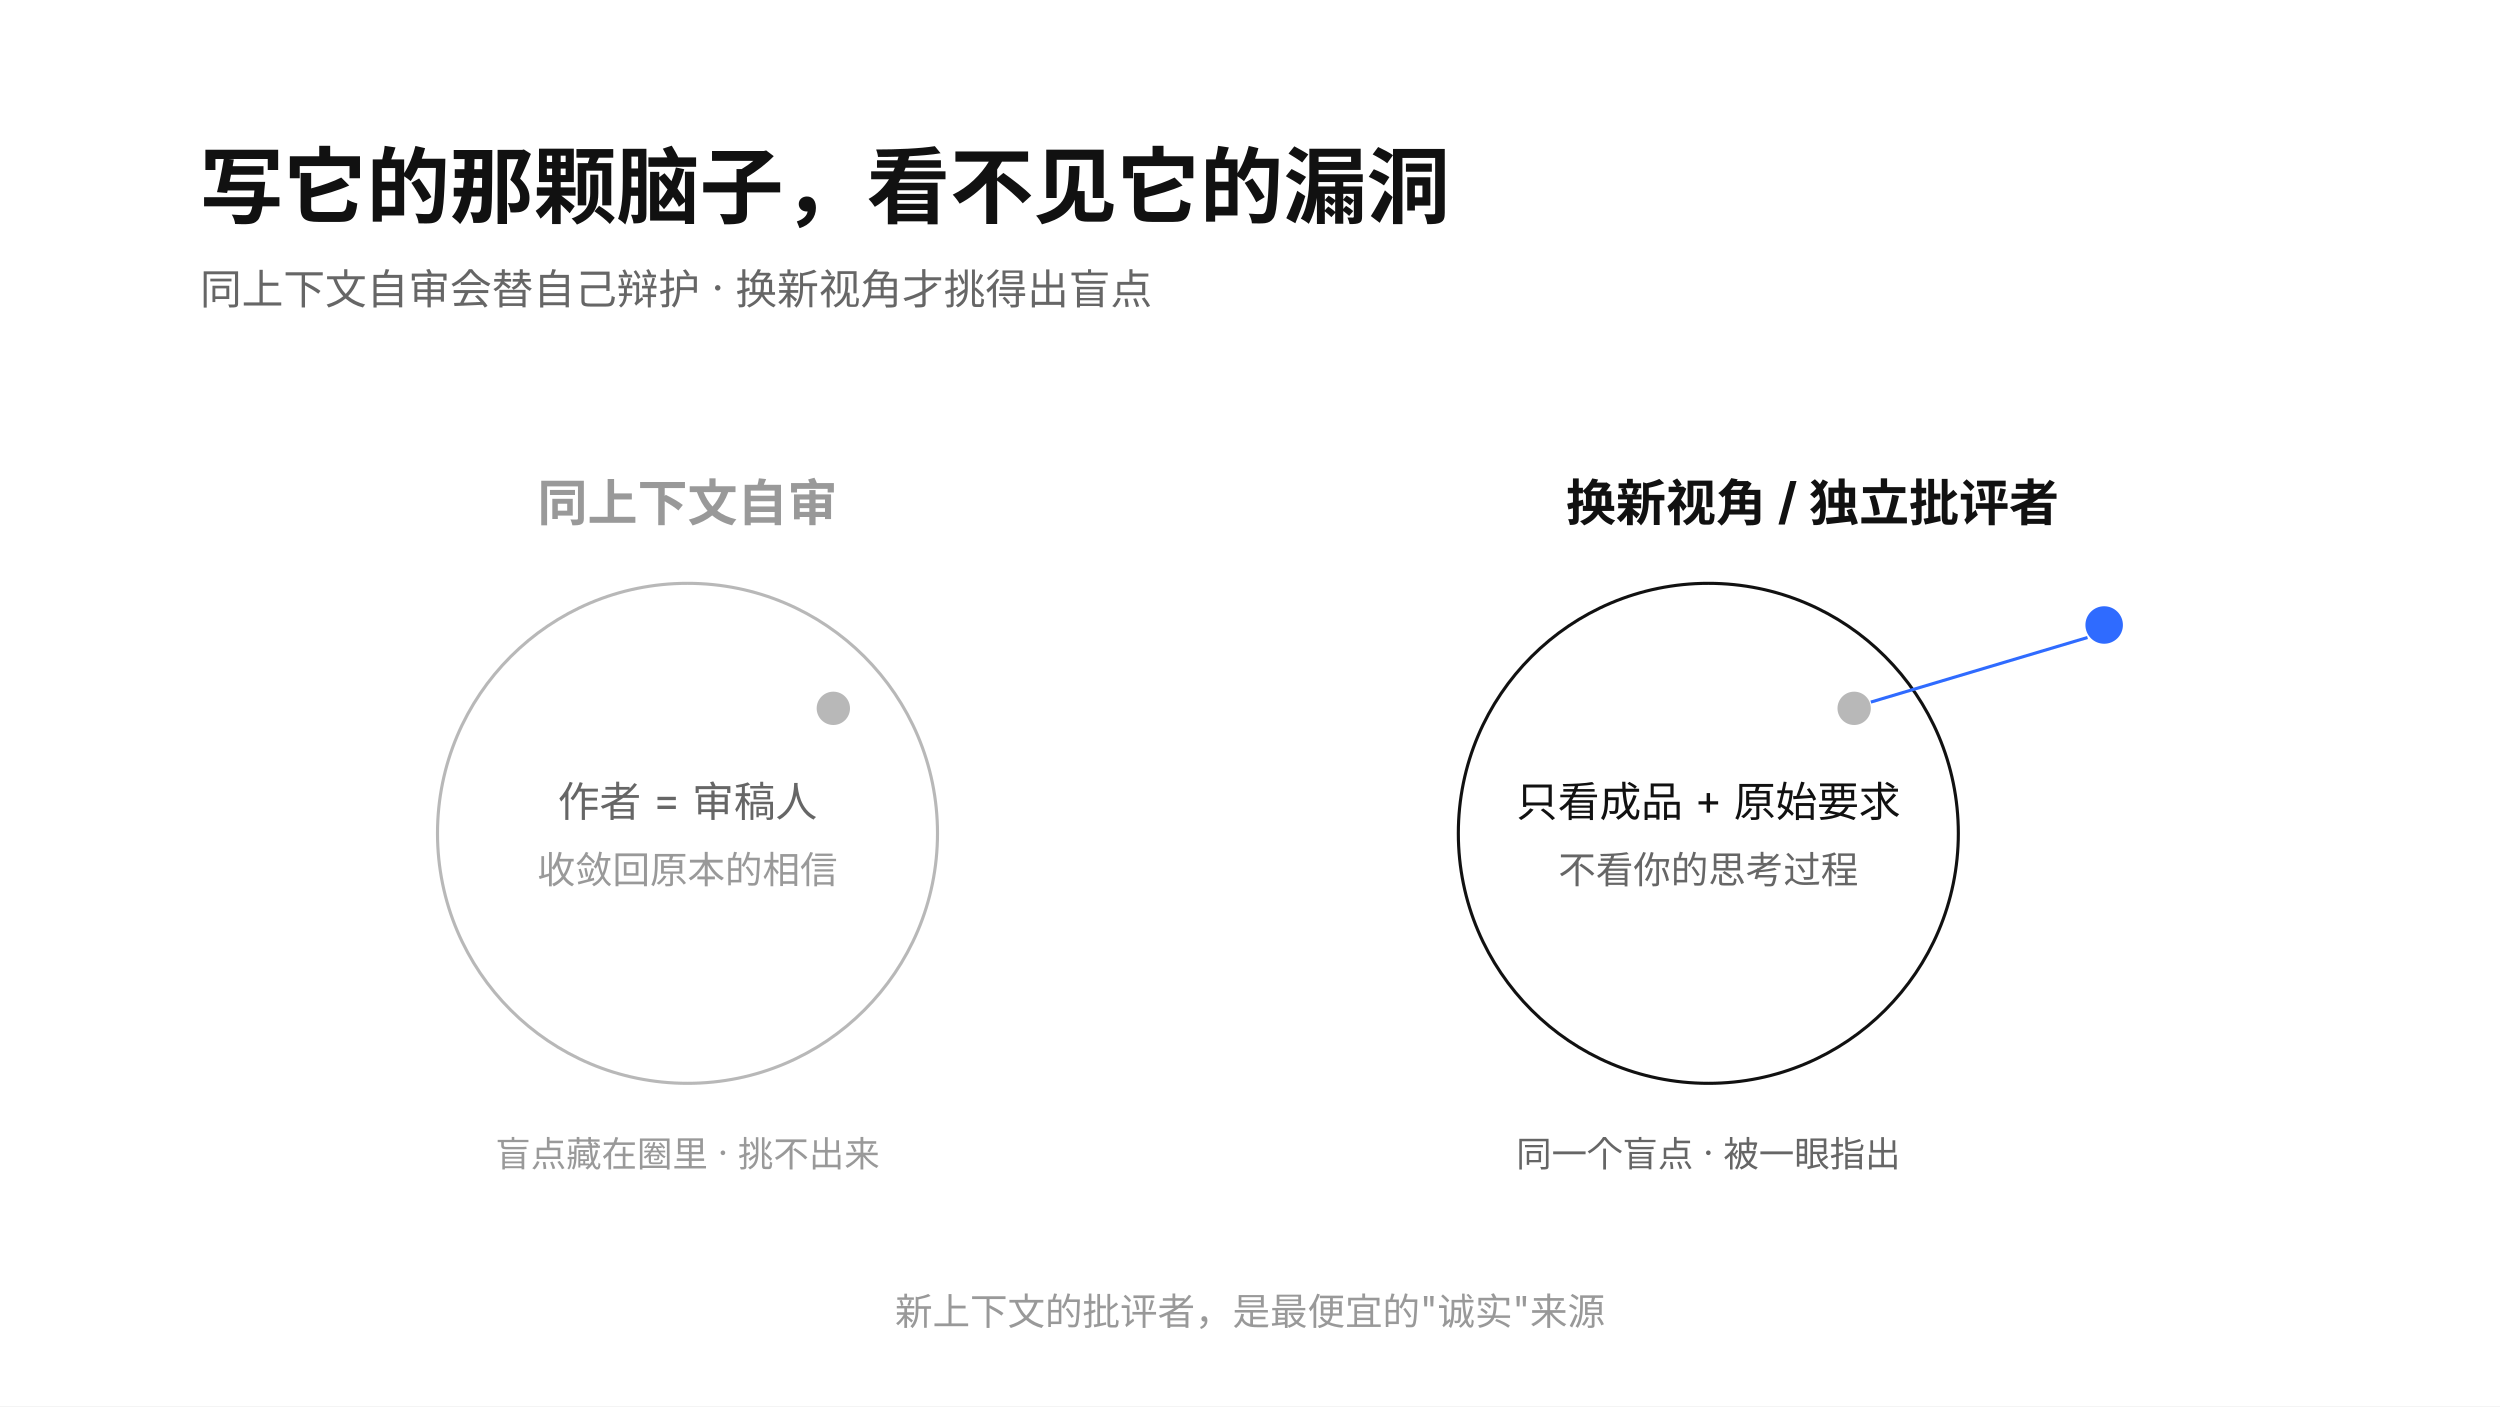
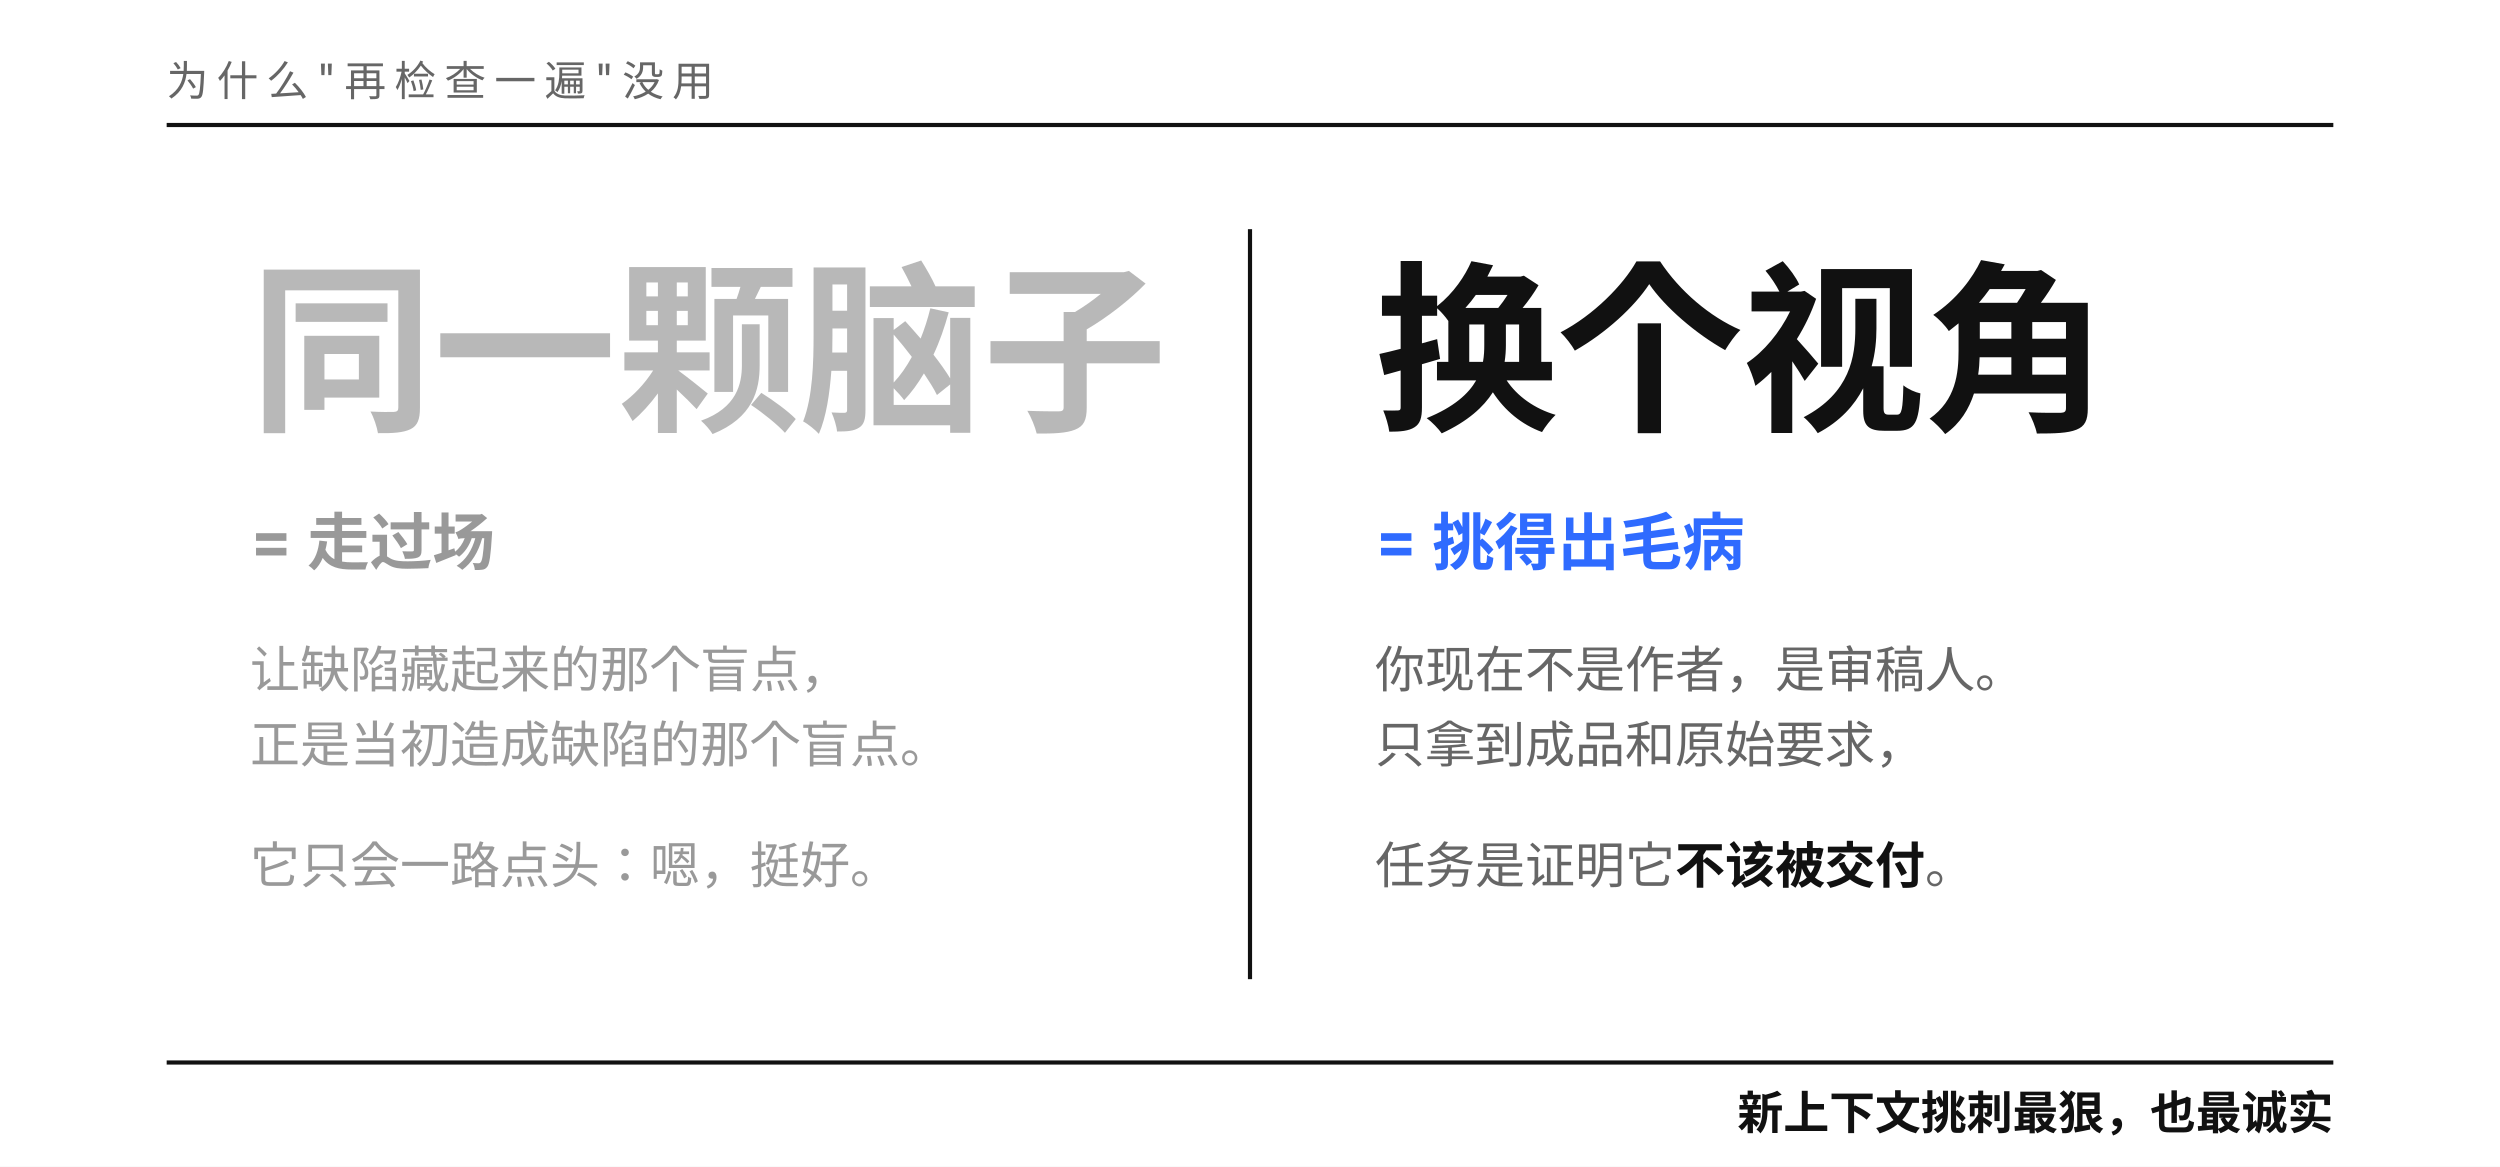
- <svg xmlns="http://www.w3.org/2000/svg" width="1200" height="675" viewBox="0 0 1200 675" font-family="'PingFang SC','Source Han Sans SC','Inter',sans-serif">
-   <rect width="1200" height="675" fill="#FFFFFF" />
-   <text x="96" y="104" font-size="40" font-weight="700" fill="#111111">写它的那颗脑子，看不见它的漏洞</text>
-   <text x="96" y="146" font-size="20" fill="#666666">同上下文自审会替自己辩护 · 换新视角才挑得出盲点</text>
-   <text x="330" y="250" font-size="24" font-weight="700" fill="#999999" text-anchor="middle">同上下文自审</text>
-   <circle cx="330" cy="400" r="120" fill="none" stroke="#B8B8B8" stroke-width="1.5" />
-   <text x="330" y="392" font-size="20" fill="#666666" text-anchor="middle">作者 = 审稿人</text>
-   <text x="330" y="424" font-size="18" fill="#999999" text-anchor="middle">收敛回原本的相信</text>
-   <circle cx="400" cy="340" r="8" fill="#B8B8B8" />
-   <text x="330" y="560" font-size="17" fill="#999999" text-anchor="middle">盲点藏在圈里 · 挑不出来</text>
-   <text x="870" y="250" font-size="24" font-weight="700" fill="#111111" text-anchor="middle">换新视角 / 独立批评者</text>
-   <circle cx="820" cy="400" r="120" fill="none" stroke="#111111" stroke-width="1.5" />
-   <text x="820" y="392" font-size="20" fill="#111111" text-anchor="middle">只看成品 + 原始要求</text>
-   <text x="820" y="424" font-size="18" fill="#666666" text-anchor="middle">不看你的思考过程</text>
-   <circle cx="890" cy="340" r="8" fill="#B8B8B8" />
-   <circle cx="1010" cy="300" r="9" fill="#2F6BFF" />
-   <line x1="1002" y1="306" x2="898" y2="337" stroke="#2F6BFF" stroke-width="1.5" />
-   <text x="820" y="560" font-size="17" fill="#666666" text-anchor="middle">同一个盲点 · 被一眼指出</text>
-   <text x="600" y="636" font-size="18" fill="#999999" text-anchor="middle">新上下文的批评者，是最便宜的"诚实"来源</text>
+ <svg xmlns="http://www.w3.org/2000/svg" width="1200" height="560" viewBox="0 0 1200 560" font-family="'PingFang SC','Source Han Sans SC','Inter',sans-serif">
+   <rect width="1200" height="560" fill="#FFFFFF" />
+   <line x1="80" y1="60" x2="1120" y2="60" stroke="#111111" stroke-width="2" />
+   <text x="80" y="46" font-size="20" fill="#666666" letter-spacing="4">为什么"再检查一遍"没用</text>
+   <text x="120" y="200" font-size="88" font-weight="800" fill="#B8B8B8">同一颗脑子</text>
+   <text x="120" y="270" font-size="30" font-weight="700" fill="#999999">= 走过场</text>
+   <text x="120" y="330" font-size="24" fill="#999999">让缺陷藏起来的那个盲点，</text>
+   <text x="120" y="366" font-size="24" fill="#999999">正是当初造成缺陷的那个盲点。</text>
+   <text x="120" y="424" font-size="24" fill="#999999">它只会一路点头：嗯，挺好。</text>
+   <line x1="600" y1="110" x2="600" y2="470" stroke="#111111" stroke-width="2" />
+   <text x="660" y="200" font-size="88" font-weight="800" fill="#111111">换个视角</text>
+   <text x="660" y="270" font-size="30" font-weight="700" fill="#2F6BFF">= 挑得出毛病</text>
+   <text x="660" y="330" font-size="24" fill="#666666">你现在不是作者，是审稿人。</text>
+   <text x="660" y="366" font-size="24" fill="#666666">只拿到成品和原始要求，</text>
+   <text x="660" y="424" font-size="24" fill="#666666">任务是证明它<tspan font-weight="700" fill="#111111">不该被交付</tspan>。</text>
+   <line x1="80" y1="510" x2="1120" y2="510" stroke="#111111" stroke-width="2" />
+   <text x="1120" y="542" font-size="22" font-weight="700" fill="#111111" text-anchor="end">新上下文挑刺最狠，也最诚实</text>
</svg>
